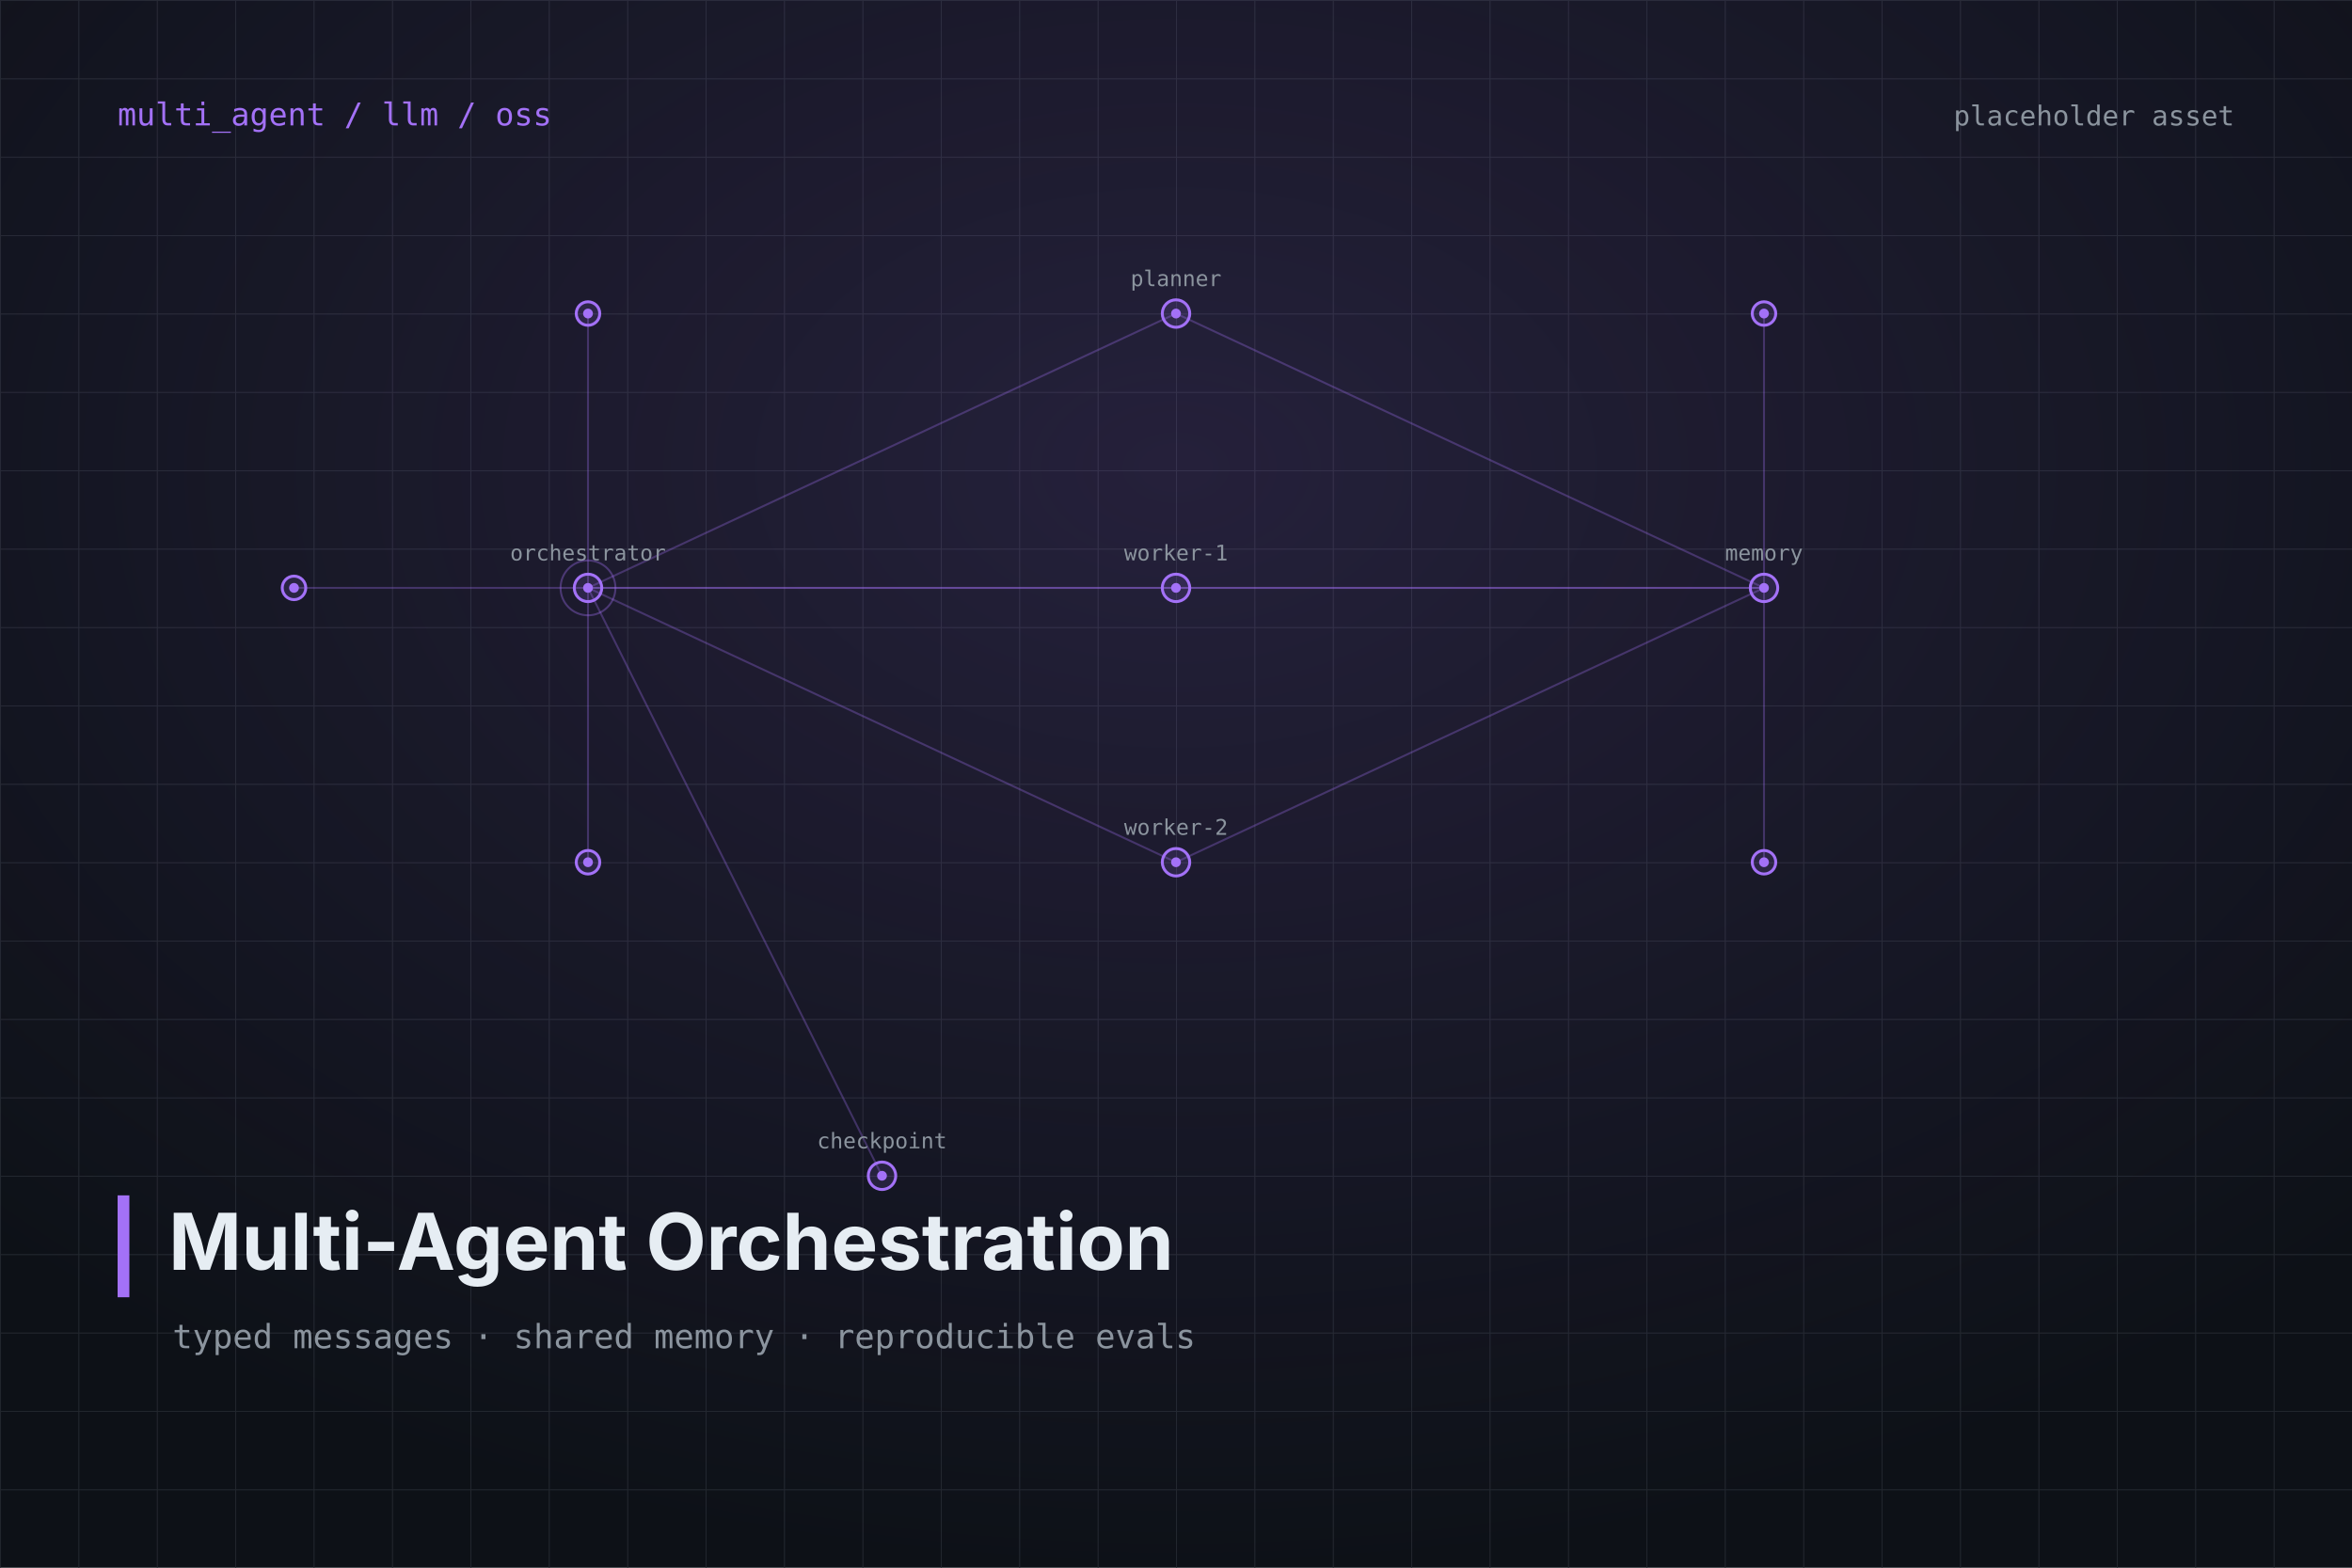
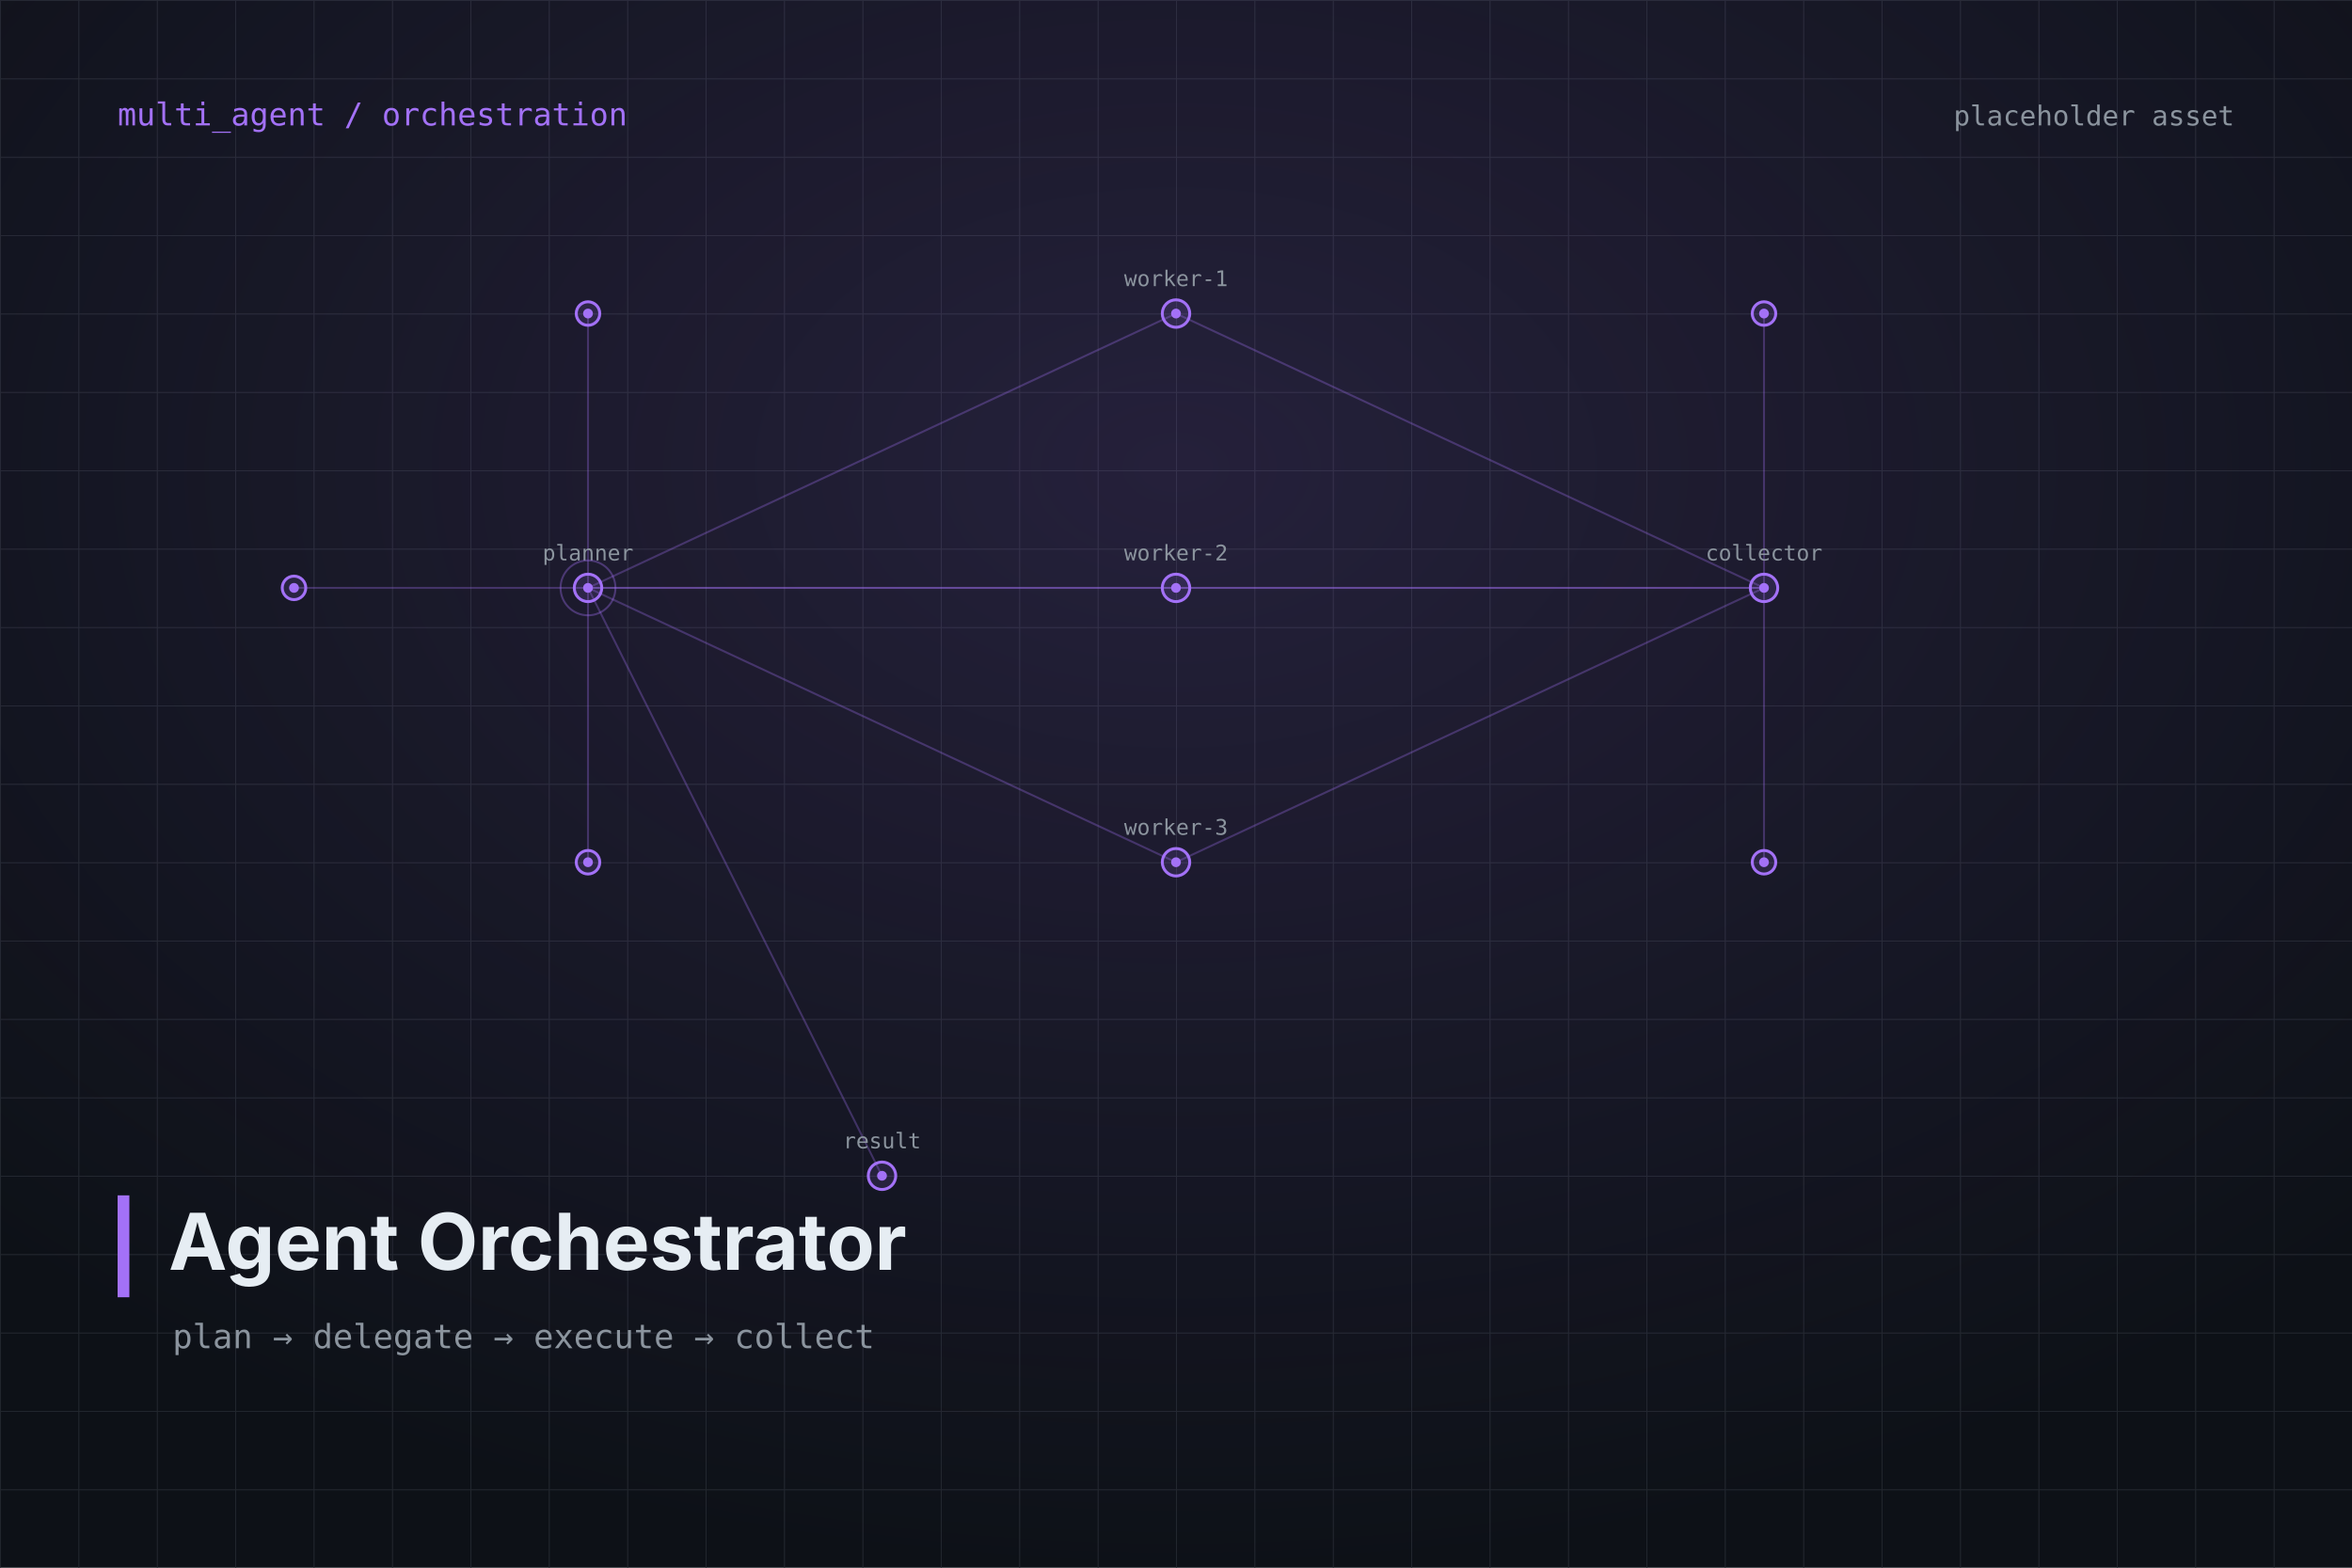
- <svg xmlns="http://www.w3.org/2000/svg" width="1200" height="800" viewBox="0 0 1200 800" role="img" aria-label="Multi-Agent Orchestration">
+ <svg xmlns="http://www.w3.org/2000/svg" width="1200" height="800" viewBox="0 0 1200 800" role="img" aria-label="Agent Orchestrator">
  <rect width="1200" height="800" fill="#0d1117" />
  <defs>
    <pattern id="grid" width="40" height="40" patternUnits="userSpaceOnUse">
      <path d="M 40 0 L 0 0 0 40" fill="none" stroke="#21262d" stroke-width="1" />
    </pattern>
    <radialGradient id="glow" cx="50%" cy="30%" r="70%">
      <stop offset="0%" stop-color="#a371f7" stop-opacity="0.16" />
      <stop offset="100%" stop-color="#a371f7" stop-opacity="0" />
    </radialGradient>
  </defs>
  <rect width="1200" height="800" fill="url(#grid)" />
  <rect width="1200" height="800" fill="url(#glow)" />
-   <text x="60" y="64" font-family="monospace" font-size="16" fill="#a371f7">multi_agent / llm / oss</text>
+   <text x="60" y="64" font-family="monospace" font-size="16" fill="#a371f7">multi_agent / orchestration</text>
  <text x="1140" y="64" text-anchor="end" font-family="monospace" font-size="14" fill="#8b949e">placeholder asset</text>
  <line x1="300" y1="300" x2="600" y2="160" stroke="#a371f7" stroke-width="1" opacity="0.3" />
  <line x1="300" y1="300" x2="600" y2="300" stroke="#a371f7" stroke-width="1" opacity="0.3" />
  <line x1="300" y1="300" x2="600" y2="440" stroke="#a371f7" stroke-width="1" opacity="0.3" />
  <line x1="300" y1="300" x2="900" y2="300" stroke="#a371f7" stroke-width="1" opacity="0.3" />
  <line x1="600" y1="160" x2="900" y2="300" stroke="#a371f7" stroke-width="1" opacity="0.3" />
  <line x1="600" y1="300" x2="900" y2="300" stroke="#a371f7" stroke-width="1" opacity="0.3" />
  <line x1="600" y1="440" x2="900" y2="300" stroke="#a371f7" stroke-width="1" opacity="0.3" />
  <line x1="300" y1="300" x2="450" y2="600" stroke="#a371f7" stroke-width="1" opacity="0.3" />
  <line x1="300" y1="300" x2="300" y2="160" stroke="#a371f7" stroke-width="1" opacity="0.3" />
  <line x1="300" y1="300" x2="300" y2="440" stroke="#a371f7" stroke-width="1" opacity="0.3" />
  <line x1="300" y1="300" x2="150" y2="300" stroke="#a371f7" stroke-width="1" opacity="0.3" />
  <line x1="900" y1="300" x2="900" y2="160" stroke="#a371f7" stroke-width="1" opacity="0.3" />
  <line x1="900" y1="300" x2="900" y2="440" stroke="#a371f7" stroke-width="1" opacity="0.3" />
  <circle cx="300" cy="300" r="7" fill="#a371f722" stroke="#a371f7" stroke-width="1.5" />
  <circle cx="300" cy="300" r="2.5" fill="#a371f7" />
-   <text x="300" y="286" text-anchor="middle" font-family="monospace" font-size="11" fill="#8b949e">orchestrator</text>
+   <text x="300" y="286" text-anchor="middle" font-family="monospace" font-size="11" fill="#8b949e">planner</text>
  <circle cx="300" cy="300" r="14" fill="none" stroke="#a371f7" stroke-width="1" opacity="0.35" />
  <circle cx="600" cy="160" r="7" fill="#a371f722" stroke="#a371f7" stroke-width="1.5" />
  <circle cx="600" cy="160" r="2.5" fill="#a371f7" />
-   <text x="600" y="146" text-anchor="middle" font-family="monospace" font-size="11" fill="#8b949e">planner</text>
+   <text x="600" y="146" text-anchor="middle" font-family="monospace" font-size="11" fill="#8b949e">worker-1</text>
  <circle cx="600" cy="300" r="7" fill="#a371f722" stroke="#a371f7" stroke-width="1.5" />
  <circle cx="600" cy="300" r="2.5" fill="#a371f7" />
-   <text x="600" y="286" text-anchor="middle" font-family="monospace" font-size="11" fill="#8b949e">worker-1</text>
+   <text x="600" y="286" text-anchor="middle" font-family="monospace" font-size="11" fill="#8b949e">worker-2</text>
  <circle cx="600" cy="440" r="7" fill="#a371f722" stroke="#a371f7" stroke-width="1.5" />
  <circle cx="600" cy="440" r="2.5" fill="#a371f7" />
-   <text x="600" y="426" text-anchor="middle" font-family="monospace" font-size="11" fill="#8b949e">worker-2</text>
+   <text x="600" y="426" text-anchor="middle" font-family="monospace" font-size="11" fill="#8b949e">worker-3</text>
  <circle cx="900" cy="300" r="7" fill="#a371f722" stroke="#a371f7" stroke-width="1.5" />
  <circle cx="900" cy="300" r="2.5" fill="#a371f7" />
-   <text x="900" y="286" text-anchor="middle" font-family="monospace" font-size="11" fill="#8b949e">memory</text>
+   <text x="900" y="286" text-anchor="middle" font-family="monospace" font-size="11" fill="#8b949e">collector</text>
  <circle cx="300" cy="160" r="6" fill="#a371f722" stroke="#a371f7" stroke-width="1.5" />
  <circle cx="300" cy="160" r="2.5" fill="#a371f7" />
  <circle cx="300" cy="440" r="6" fill="#a371f722" stroke="#a371f7" stroke-width="1.5" />
  <circle cx="300" cy="440" r="2.5" fill="#a371f7" />
  <circle cx="150" cy="300" r="6" fill="#a371f722" stroke="#a371f7" stroke-width="1.5" />
  <circle cx="150" cy="300" r="2.5" fill="#a371f7" />
  <circle cx="900" cy="160" r="6" fill="#a371f722" stroke="#a371f7" stroke-width="1.5" />
  <circle cx="900" cy="160" r="2.5" fill="#a371f7" />
  <circle cx="900" cy="440" r="6" fill="#a371f722" stroke="#a371f7" stroke-width="1.5" />
  <circle cx="900" cy="440" r="2.5" fill="#a371f7" />
  <circle cx="450" cy="600" r="7" fill="#a371f722" stroke="#a371f7" stroke-width="1.5" />
  <circle cx="450" cy="600" r="2.5" fill="#a371f7" />
-   <text x="450" y="586" text-anchor="middle" font-family="monospace" font-size="11" fill="#8b949e">checkpoint</text>
+   <text x="450" y="586" text-anchor="middle" font-family="monospace" font-size="11" fill="#8b949e">result</text>
  <rect x="60" y="610" width="6" height="52" fill="#a371f7" />
-   <text x="86" y="648" font-family="Inter, system-ui, sans-serif" font-size="40" font-weight="700" fill="#e6edf3">Multi-Agent Orchestration</text>
-   <text x="88" y="688" font-family="monospace" font-size="17" fill="#8b949e">typed messages · shared memory · reproducible evals</text>
+   <text x="86" y="648" font-family="Inter, system-ui, sans-serif" font-size="40" font-weight="700" fill="#e6edf3">Agent Orchestrator</text>
+   <text x="88" y="688" font-family="monospace" font-size="17" fill="#8b949e">plan → delegate → execute → collect</text>
</svg>
